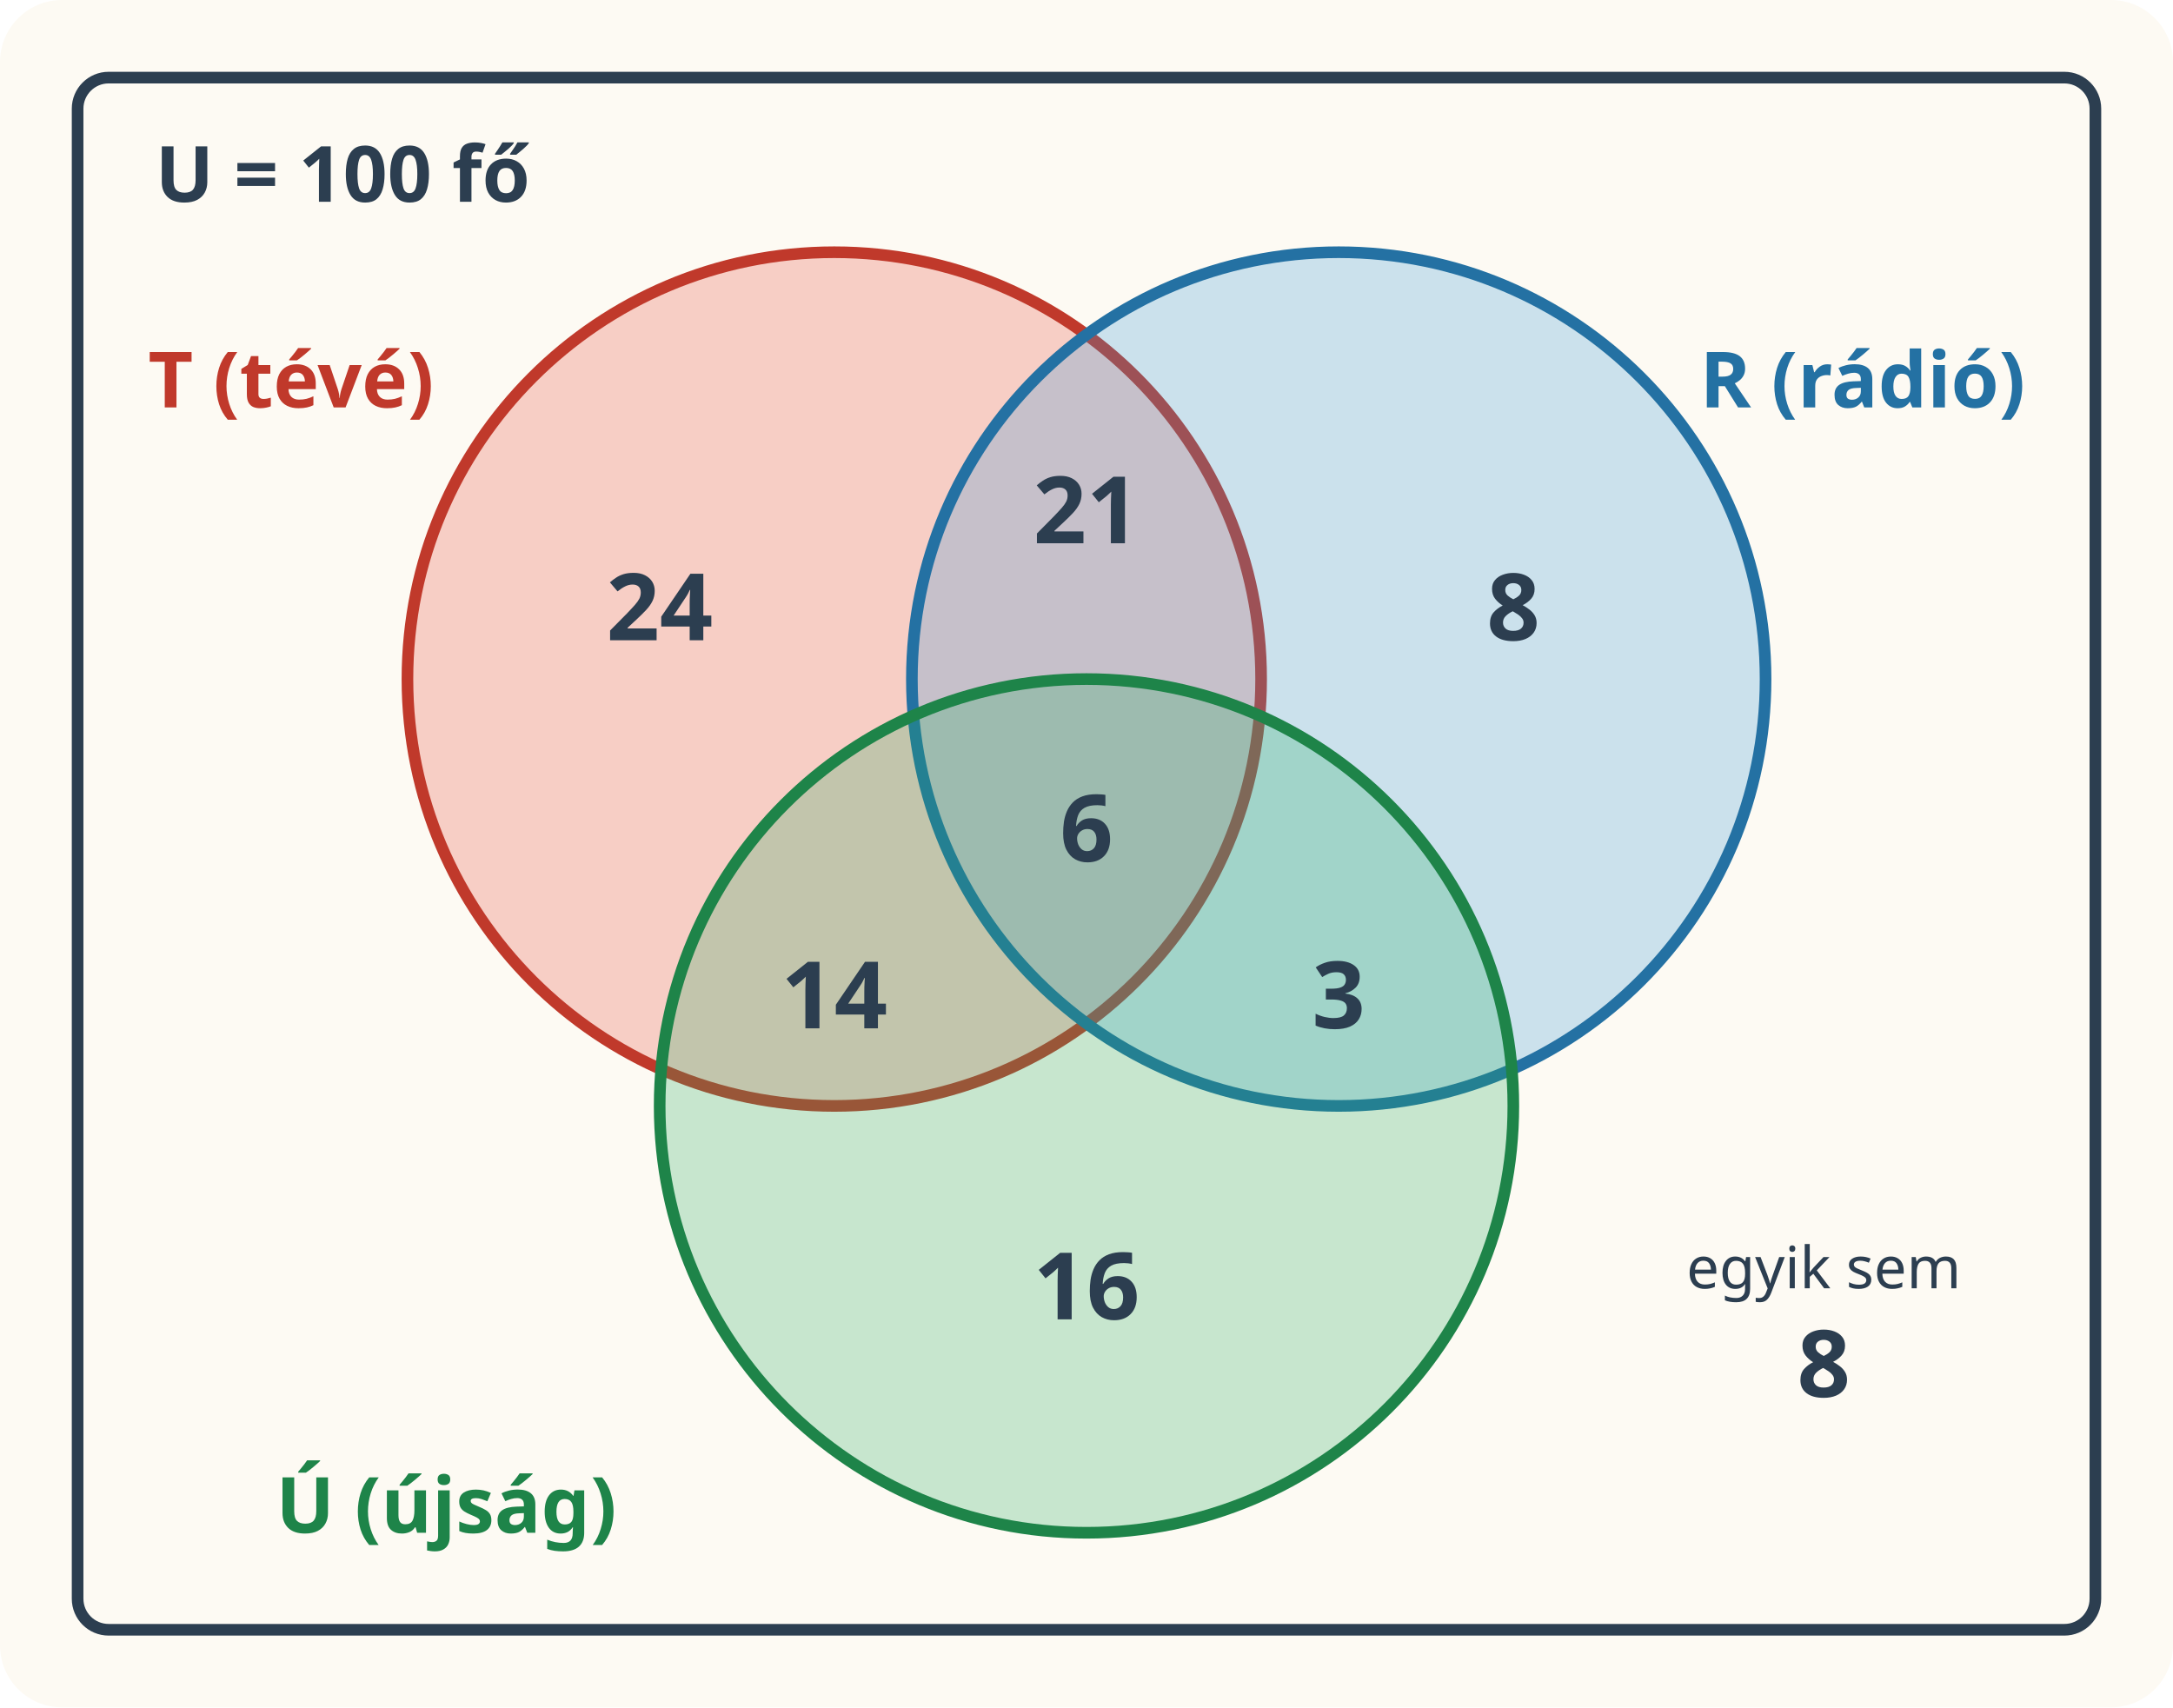
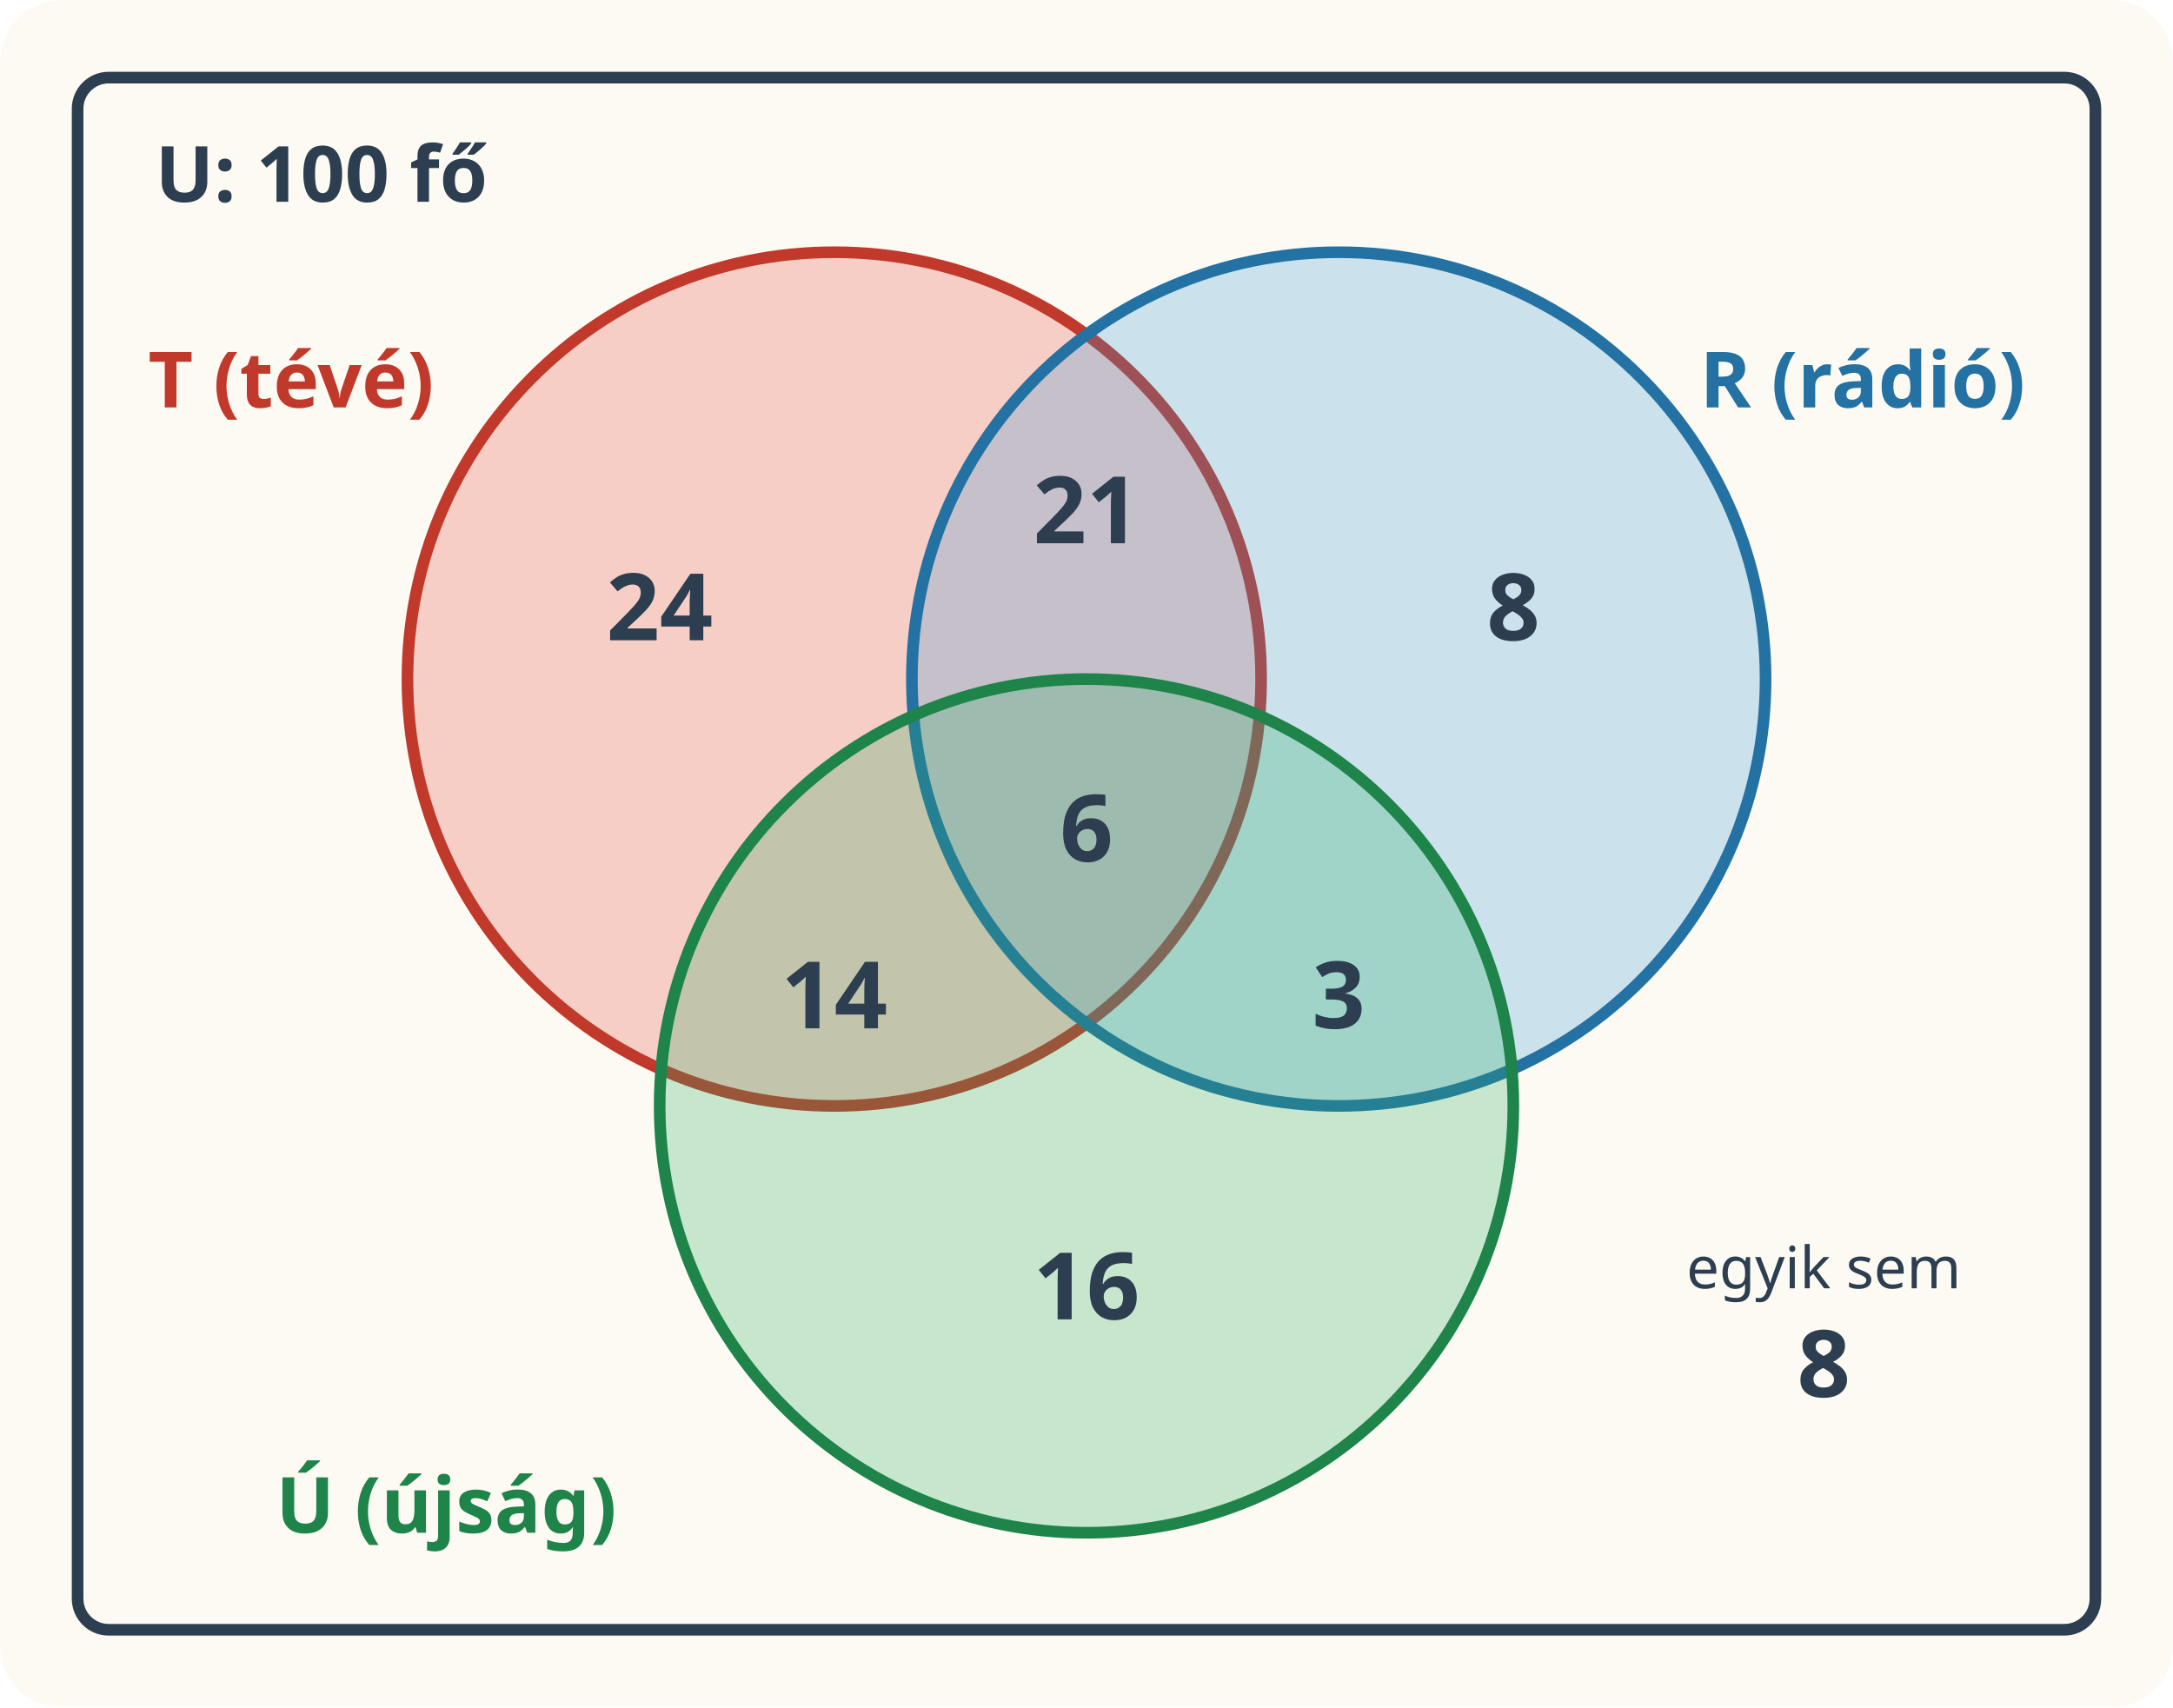
<svg xmlns="http://www.w3.org/2000/svg" viewBox="0 0 560 440" width="560" height="440" role="img" aria-label="Három metsző kör: T (tévé), R (rádió), Ú (újság). Csak T 24, csak T és R 21, csak R 8, mindhárom 6, csak T és Ú 14, csak R és Ú 3, csak Ú 16, kívül 8.">
  <rect width="560" height="440" rx="16" fill="#fdfaf3" />
  <rect x="20" y="20" width="520" height="400" rx="8" fill="none" stroke="#2c3e50" stroke-width="3" />
-   <text x="40" y="52" font-family="sans-serif" font-size="20" font-weight="bold" fill="#2c3e50">U = 100 fő</text>
+   <text x="40" y="52" font-family="sans-serif" font-size="20" font-weight="bold" fill="#2c3e50">U: 100 fő</text>
  <g stroke-width="3" fill-opacity="0.25">
    <circle cx="215" cy="175" r="110" fill="#e74c3c" stroke="#c0392b" />
    <circle cx="345" cy="175" r="110" fill="#3498db" stroke="#2471a3" />
    <circle cx="280" cy="285" r="110" fill="#27ae60" stroke="#1e8449" />
  </g>
  <g font-family="sans-serif" font-weight="bold" text-anchor="middle">
    <text x="75" y="105" font-size="20" fill="#c0392b">T (tévé)</text>
    <text x="480" y="105" font-size="20" fill="#2471a3">R (rádió)</text>
    <text x="115" y="395" font-size="20" fill="#1e8449">Ú (újság)</text>
    <g font-size="24" fill="#2c3e50">
      <text x="170" y="165">24</text>
      <text x="280" y="140">21</text>
      <text x="390" y="165">8</text>
      <text x="280" y="222">6</text>
      <text x="215" y="265">14</text>
      <text x="345" y="265">3</text>
      <text x="280" y="340">16</text>
      <text x="470" y="360">8</text>
    </g>
  </g>
  <text x="470" y="332" font-family="sans-serif" font-size="15" text-anchor="middle" fill="#2c3e50">egyik sem</text>
</svg>
